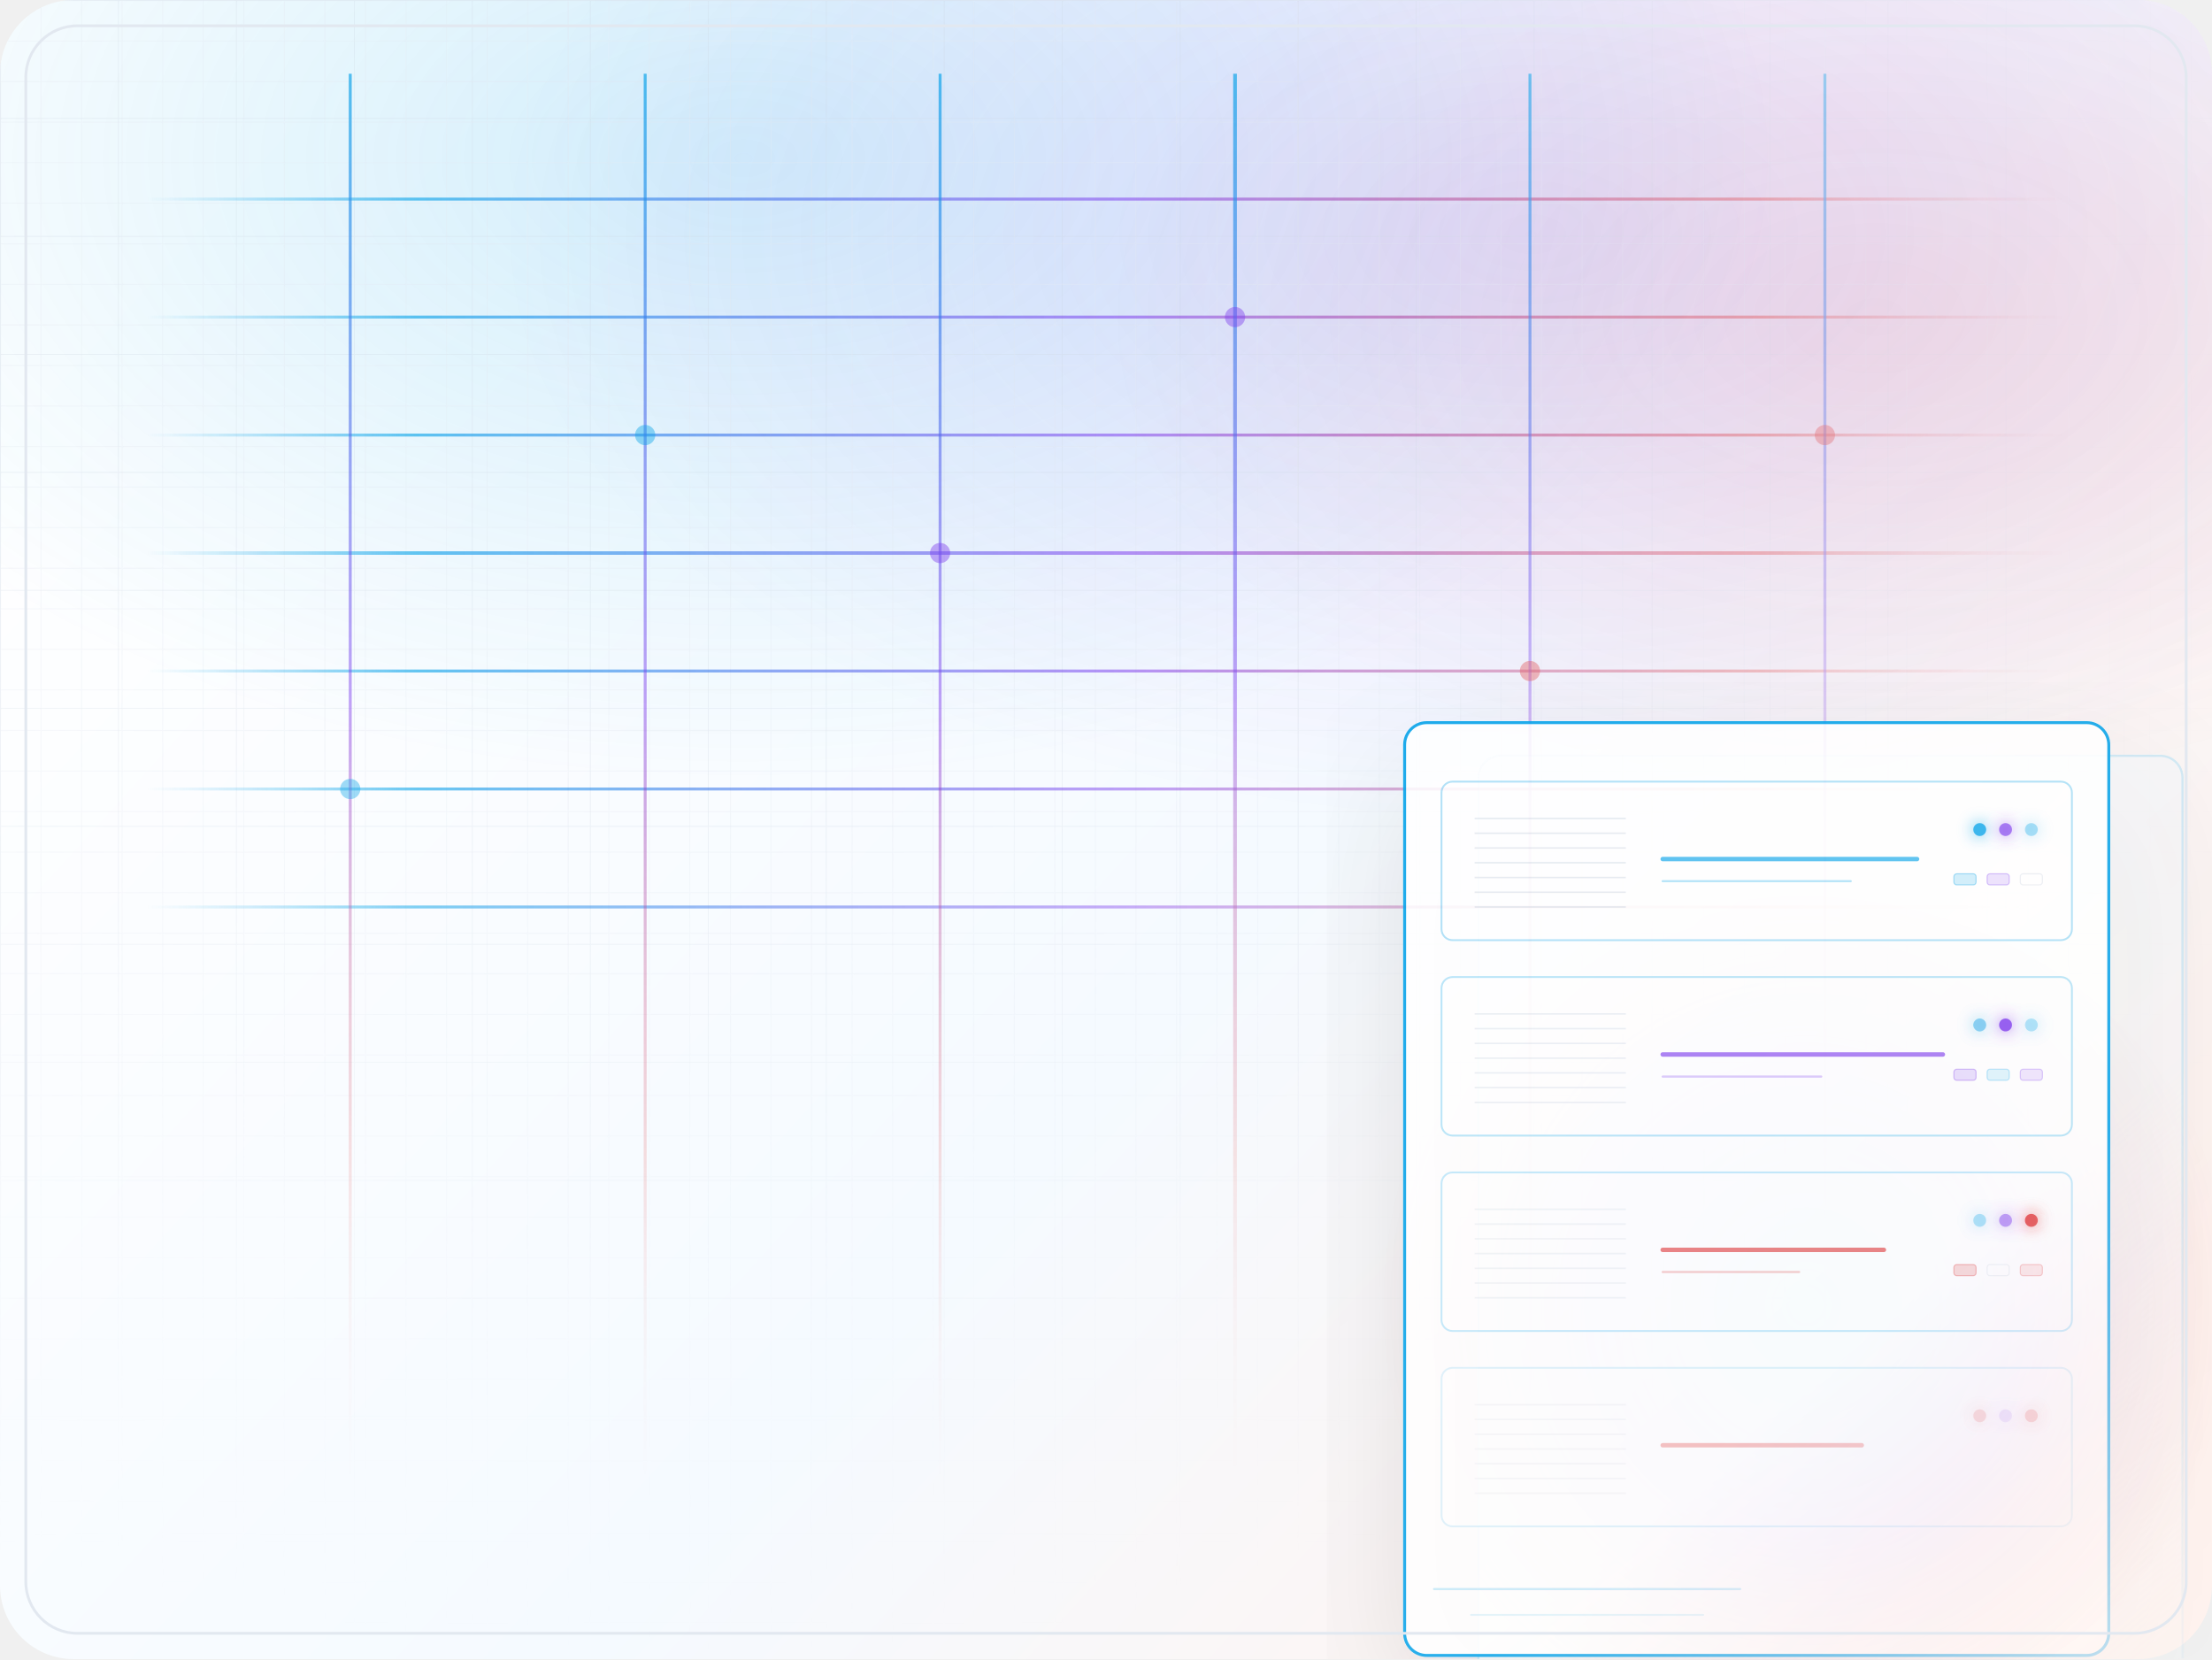
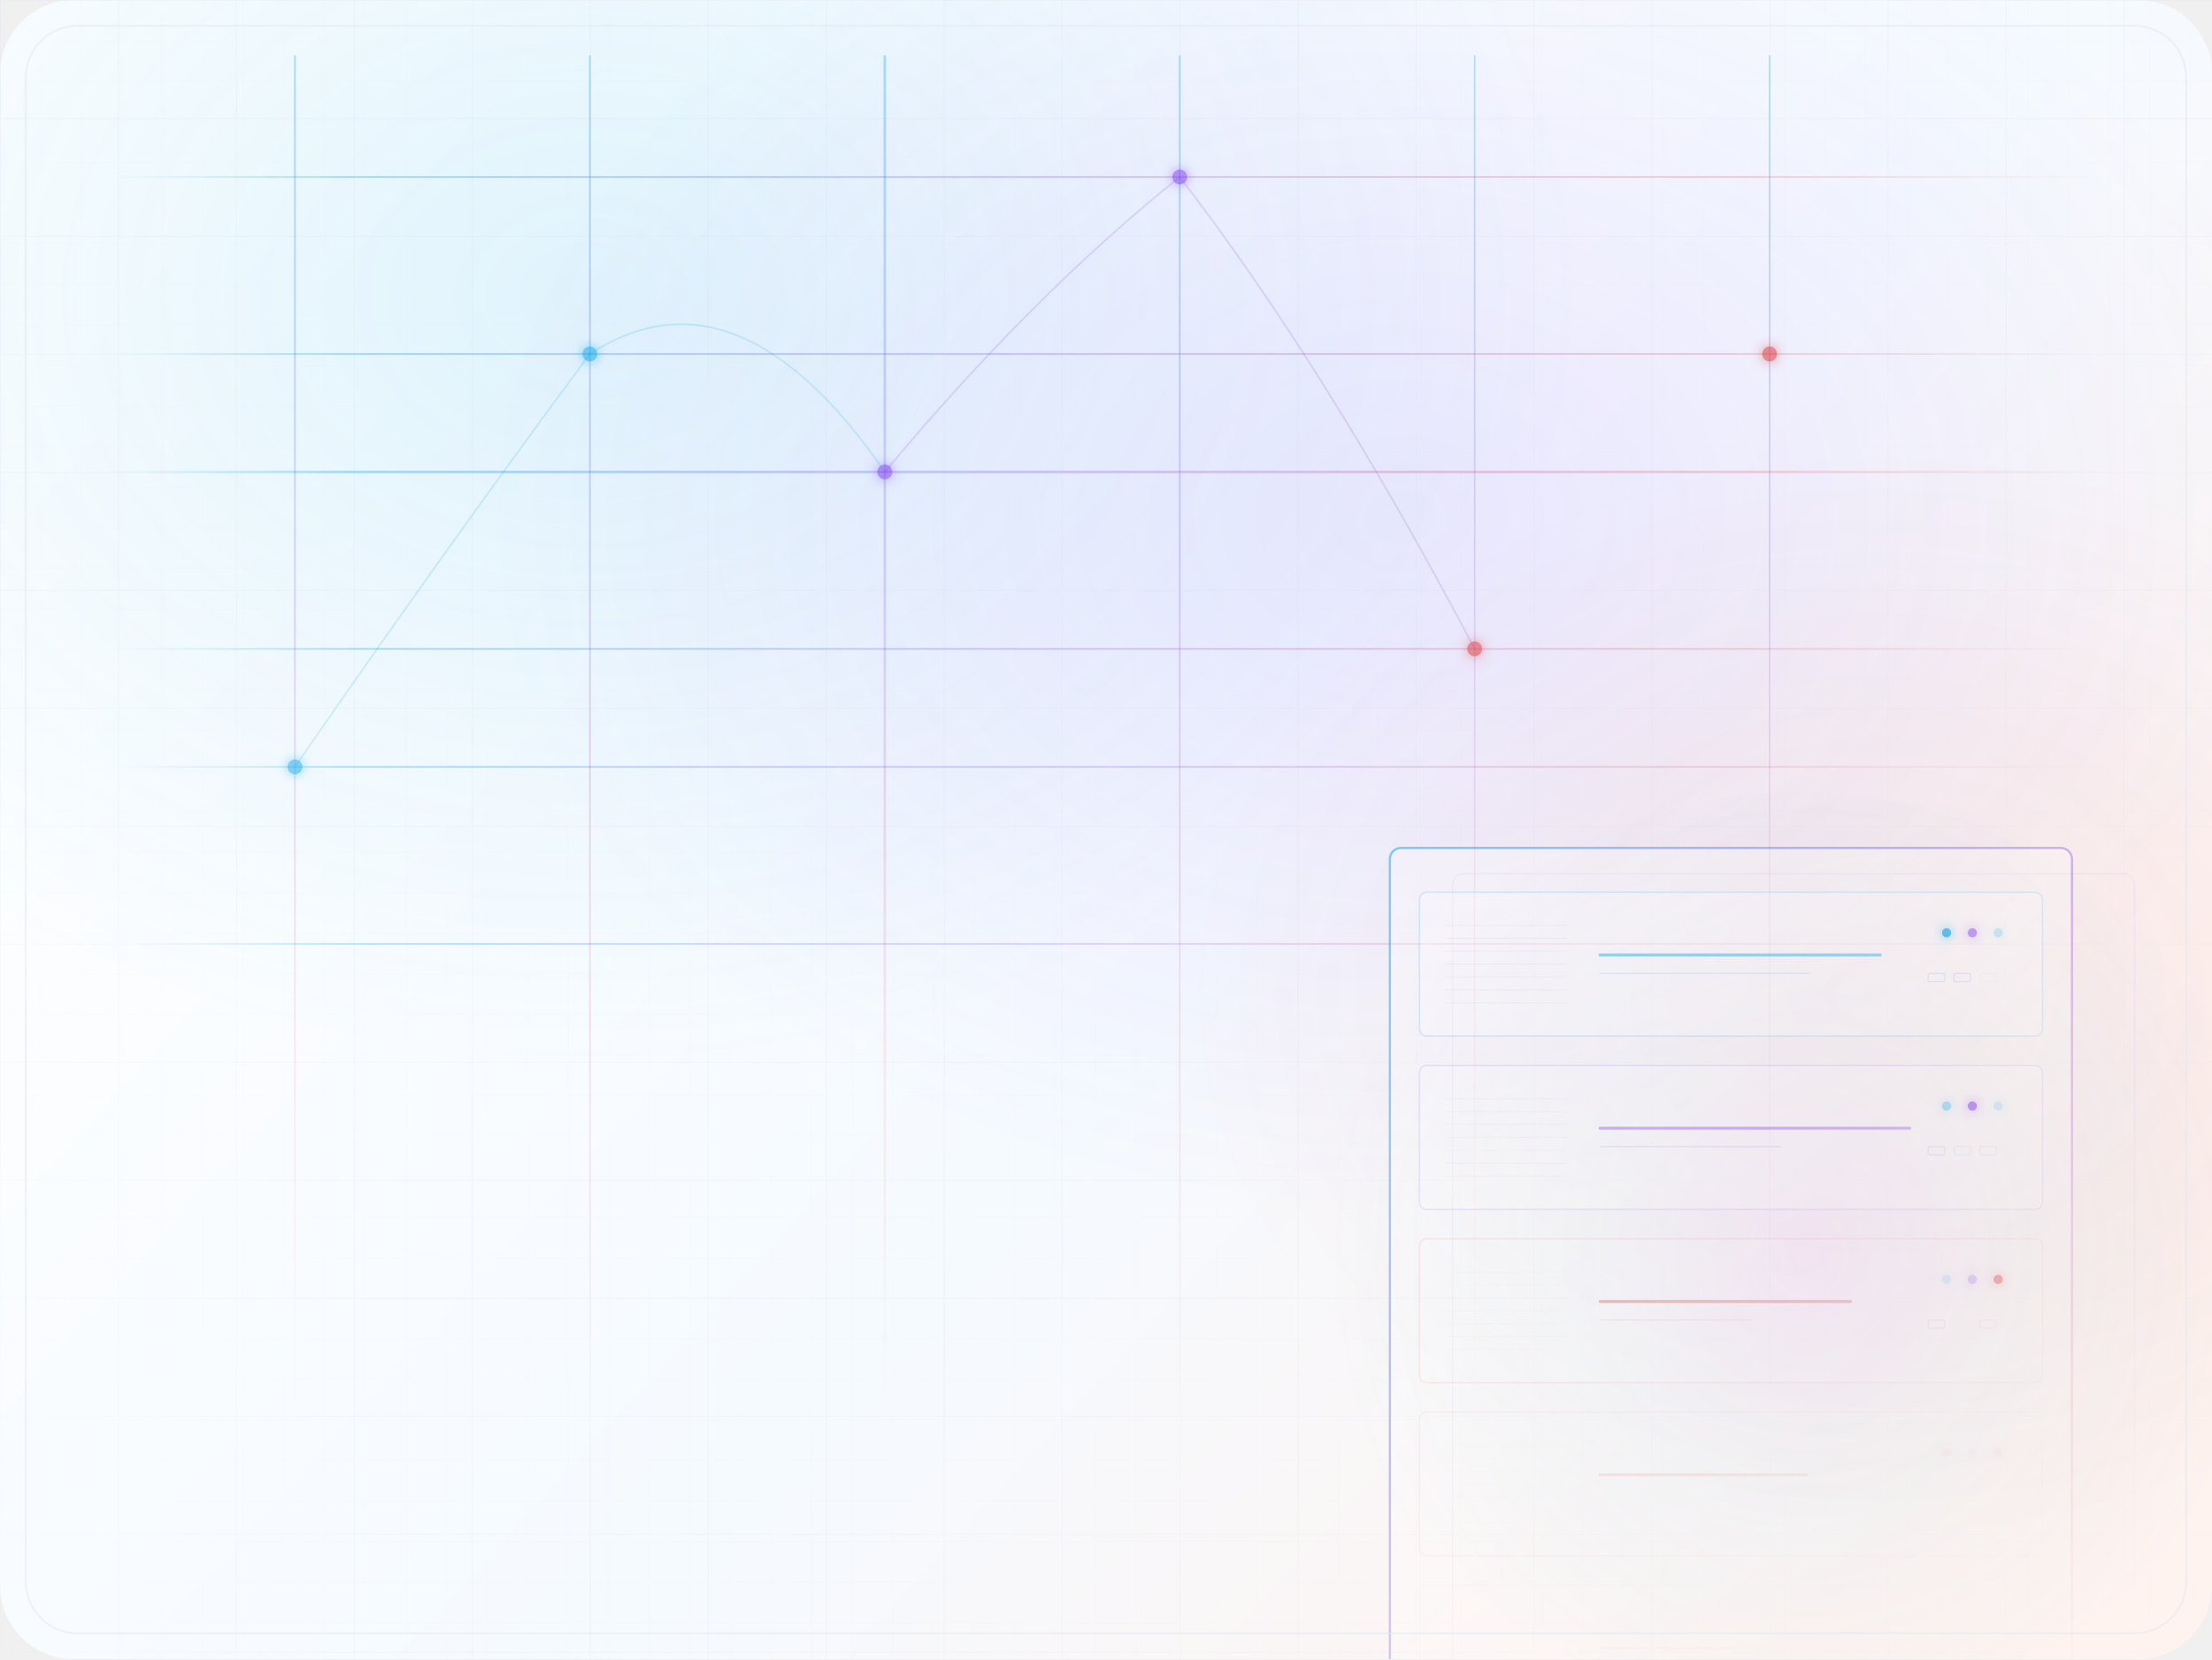
<svg xmlns="http://www.w3.org/2000/svg" width="1200" height="900" viewBox="0 0 1200 900" fill="none">
  <defs>
    <linearGradient id="bg" x1="136" y1="42" x2="1036" y2="862" gradientUnits="userSpaceOnUse">
      <stop offset="0%" stop-color="#FFFFFF" />
      <stop offset="58%" stop-color="#F5FAFF" />
      <stop offset="100%" stop-color="#FFF3EF" />
    </linearGradient>
-     <radialGradient id="cyanGlow" cx="0" cy="0" r="1" gradientUnits="userSpaceOnUse" gradientTransform="translate(404 84) rotate(90) scale(340 560)">
-       <stop offset="0%" stop-color="#0EA5E9" stop-opacity="0.18" />
+     <radialGradient id="cyanGlow" cx="0" cy="0" r="1" gradientUnits="userSpaceOnUse" gradientTransform="translate(320 160) rotate(90) scale(420 540)">
+       <stop offset="0%" stop-color="#0EA5E9" stop-opacity="0.12" />
      <stop offset="100%" stop-color="#0EA5E9" stop-opacity="0" />
    </radialGradient>
-     <radialGradient id="violetGlow" cx="0" cy="0" r="1" gradientUnits="userSpaceOnUse" gradientTransform="translate(830 128) rotate(90) scale(320 560)">
-       <stop offset="0%" stop-color="#7C3AED" stop-opacity="0.14" />
+     <radialGradient id="violetGlow" cx="0" cy="0" r="1" gradientUnits="userSpaceOnUse" gradientTransform="translate(760 280) rotate(90) scale(380 500)">
+       <stop offset="0%" stop-color="#7C3AED" stop-opacity="0.10" />
      <stop offset="100%" stop-color="#7C3AED" stop-opacity="0" />
    </radialGradient>
-     <radialGradient id="redGlow" cx="0" cy="0" r="1" gradientUnits="userSpaceOnUse" gradientTransform="translate(1018 172) rotate(90) scale(260 420)">
-       <stop offset="0%" stop-color="#DC2626" stop-opacity="0.10" />
+     <radialGradient id="redGlow" cx="0" cy="0" r="1" gradientUnits="userSpaceOnUse" gradientTransform="translate(1020 540) rotate(90) scale(300 380)">
+       <stop offset="0%" stop-color="#DC2626" stop-opacity="0.07" />
      <stop offset="100%" stop-color="#DC2626" stop-opacity="0" />
    </radialGradient>
    <pattern id="majorGrid" width="64" height="64" patternUnits="userSpaceOnUse">
-       <path d="M64 0H0V64" stroke="#CBD5E1" stroke-opacity="0.32" stroke-width="1" />
+       <path d="M64 0H0V64" stroke="#CBD5E1" stroke-opacity="0.28" stroke-width="0.8" />
    </pattern>
    <pattern id="minorGrid" width="22" height="22" patternUnits="userSpaceOnUse">
-       <path d="M22 0H0V22" stroke="#E2E8F0" stroke-opacity="0.42" stroke-width="1" />
+       <path d="M22 0H0V22" stroke="#E2E8F0" stroke-opacity="0.32" stroke-width="0.5" />
    </pattern>
-     <radialGradient id="gridFade" cx="0.32" cy="0.18" r="0.82" gradientUnits="objectBoundingBox">
-       <stop offset="0%" stop-color="#FFFFFF" />
-       <stop offset="38%" stop-color="#FFFFFF" stop-opacity="0.94" />
-       <stop offset="62%" stop-color="#FFFFFF" stop-opacity="0.55" />
-       <stop offset="80%" stop-color="#FFFFFF" stop-opacity="0.18" />
-       <stop offset="100%" stop-color="#FFFFFF" stop-opacity="0" />
-     </radialGradient>
+     <linearGradient id="gridFadeV" x1="0" y1="0" x2="0" y2="900" gradientUnits="userSpaceOnUse">
+       <stop offset="0%" stop-color="white" />
+       <stop offset="35%" stop-color="white" stop-opacity="0.85" />
+       <stop offset="55%" stop-color="white" stop-opacity="0.45" />
+       <stop offset="72%" stop-color="white" stop-opacity="0.12" />
+       <stop offset="100%" stop-color="white" stop-opacity="0" />
+     </linearGradient>
+     <linearGradient id="gridFadeH" x1="0" y1="0" x2="1200" y2="0" gradientUnits="userSpaceOnUse">
+       <stop offset="0%" stop-color="white" stop-opacity="0.2" />
+       <stop offset="18%" stop-color="white" />
+       <stop offset="60%" stop-color="white" stop-opacity="0.7" />
+       <stop offset="85%" stop-color="white" stop-opacity="0.25" />
+       <stop offset="100%" stop-color="white" stop-opacity="0.08" />
+     </linearGradient>
    <mask id="gridMask">
-       <rect x="0" y="0" width="1200" height="900" fill="url(#gridFade)" />
+       <rect x="0" y="0" width="1200" height="900" fill="url(#gridFadeV)" />
+       <rect x="0" y="0" width="1200" height="900" fill="url(#gridFadeH)" style="mix-blend-mode:multiply" />
    </mask>
-     <linearGradient id="brandH" x1="80" y1="0" x2="1120" y2="0" gradientUnits="userSpaceOnUse">
+     <linearGradient id="brandH" x1="60" y1="0" x2="1140" y2="0" gradientUnits="userSpaceOnUse">
      <stop offset="0%" stop-color="#0EA5E9" stop-opacity="0" />
-       <stop offset="14%" stop-color="#0EA5E9" stop-opacity="0.72" />
-       <stop offset="51%" stop-color="#7C3AED" stop-opacity="0.60" />
-       <stop offset="84%" stop-color="#DC2626" stop-opacity="0.54" />
+       <stop offset="12%" stop-color="#0EA5E9" stop-opacity="0.48" />
+       <stop offset="48%" stop-color="#7C3AED" stop-opacity="0.36" />
+       <stop offset="82%" stop-color="#DC2626" stop-opacity="0.28" />
      <stop offset="100%" stop-color="#DC2626" stop-opacity="0" />
    </linearGradient>
-     <linearGradient id="brandV" x1="0" y1="40" x2="0" y2="812" gradientUnits="userSpaceOnUse">
-       <stop offset="0%" stop-color="#0EA5E9" stop-opacity="0.82" />
-       <stop offset="44%" stop-color="#7C3AED" stop-opacity="0.56" />
-       <stop offset="76%" stop-color="#DC2626" stop-opacity="0.32" />
+     <linearGradient id="brandV" x1="0" y1="30" x2="0" y2="780" gradientUnits="userSpaceOnUse">
+       <stop offset="0%" stop-color="#0EA5E9" stop-opacity="0.52" />
+       <stop offset="40%" stop-color="#7C3AED" stop-opacity="0.32" />
+       <stop offset="75%" stop-color="#DC2626" stop-opacity="0.14" />
      <stop offset="100%" stop-color="#DC2626" stop-opacity="0" />
    </linearGradient>
-     <linearGradient id="serverStroke" x1="710" y1="382" x2="1158" y2="866" gradientUnits="userSpaceOnUse">
-       <stop offset="0%" stop-color="#0EA5E9" />
-       <stop offset="52%" stop-color="#7C3AED" />
-       <stop offset="100%" stop-color="#DC2626" />
-     </linearGradient>
-     <linearGradient id="serverFill" x1="706" y1="404" x2="1132" y2="844" gradientUnits="userSpaceOnUse">
-       <stop offset="0%" stop-color="#FFFFFF" stop-opacity="0.92" />
-       <stop offset="100%" stop-color="#F8FAFC" stop-opacity="0.72" />
-     </linearGradient>
-     <radialGradient id="serverHalo" cx="0" cy="0" r="1" gradientUnits="userSpaceOnUse" gradientTransform="translate(980 708) rotate(90) scale(244 232)">
-       <stop offset="0%" stop-color="#0EA5E9" stop-opacity="0.18" />
-       <stop offset="52%" stop-color="#7C3AED" stop-opacity="0.12" />
-       <stop offset="100%" stop-color="#DC2626" stop-opacity="0" />
-     </radialGradient>
-     <linearGradient id="serverMaskFill" x1="768" y1="440" x2="1158" y2="900" gradientUnits="userSpaceOnUse">
-       <stop offset="0%" stop-color="white" stop-opacity="0.92" />
-       <stop offset="62%" stop-color="white" stop-opacity="0.88" />
-       <stop offset="100%" stop-color="white" stop-opacity="0.24" />
+     <linearGradient id="rackStroke" x1="0" y1="0" x2="1" y2="1" gradientUnits="objectBoundingBox">
+       <stop offset="0%" stop-color="#0EA5E9" stop-opacity="0.55" />
+       <stop offset="50%" stop-color="#7C3AED" stop-opacity="0.45" />
+       <stop offset="100%" stop-color="#DC2626" stop-opacity="0.3" />
+     </linearGradient>
+     <radialGradient id="serverHalo" cx="0" cy="0" r="1" gradientUnits="userSpaceOnUse" gradientTransform="translate(980 680) rotate(90) scale(280 260)">
+       <stop offset="0%" stop-color="#7C3AED" stop-opacity="0.10" />
+       <stop offset="50%" stop-color="#0EA5E9" stop-opacity="0.05" />
+       <stop offset="100%" stop-color="#0EA5E9" stop-opacity="0" />
+     </radialGradient>
+     <linearGradient id="serverMaskG" x1="740" y1="420" x2="1180" y2="900" gradientUnits="userSpaceOnUse">
+       <stop offset="0%" stop-color="white" stop-opacity="0.95" />
+       <stop offset="45%" stop-color="white" stop-opacity="0.75" />
+       <stop offset="75%" stop-color="white" stop-opacity="0.3" />
+       <stop offset="100%" stop-color="white" stop-opacity="0" />
    </linearGradient>
    <mask id="serverMask">
      <rect x="0" y="0" width="1200" height="900" fill="black" />
-       <rect x="700" y="352" width="500" height="548" rx="20" fill="url(#serverMaskFill)" />
+       <rect x="690" y="380" width="520" height="520" rx="8" fill="url(#serverMaskG)" />
    </mask>
-     <filter id="softShadow" x="668" y="338" width="576" height="608" filterUnits="userSpaceOnUse" color-interpolation-filters="sRGB">
-       <feDropShadow dx="0" dy="32" stdDeviation="36" flood-color="#0F172A" flood-opacity="0.12" />
-     </filter>
-     <filter id="ledGlow" x="-300%" y="-300%" width="700%" height="700%">
-       <feGaussianBlur stdDeviation="4" result="b" />
+     <filter id="dotGlow" x="-200%" y="-200%" width="500%" height="500%">
+       <feGaussianBlur stdDeviation="3" result="b" />
      <feMerge>
        <feMergeNode in="b" />
        <feMergeNode in="SourceGraphic" />
      </feMerge>
    </filter>
+     <style>
+       .twinkle{animation:twinkle 3s ease-in-out infinite}
+       .twinkle-slow{animation:twinkle 4.8s ease-in-out infinite}
+       .twinkle-fast{animation:twinkle 2s ease-in-out infinite}
+       .twinkle-drift{animation:twinkle 6.5s ease-in-out infinite}
+       .pulse-city{animation:twinkle 3.6s ease-in-out infinite}
+       .pulse-city-alt{animation:twinkle 5.2s ease-in-out infinite}
+       @keyframes twinkle{0%,100%{opacity:1}50%{opacity:.25}}
+     </style>
  </defs>
  <rect width="1200" height="900" rx="40" fill="url(#bg)" />
  <rect width="1200" height="900" rx="40" fill="url(#cyanGlow)" />
  <rect width="1200" height="900" rx="40" fill="url(#violetGlow)" />
  <rect width="1200" height="900" rx="40" fill="url(#redGlow)" />
  <g mask="url(#gridMask)">
-     <rect width="1200" height="900" rx="40" fill="url(#majorGrid)" opacity="0.92" />
-     <rect width="1200" height="900" rx="40" fill="url(#minorGrid)" opacity="0.8" />
-     <g opacity="0.92">
-       <path d="M80 108H1120" stroke="url(#brandH)" stroke-width="1.6" />
-       <path d="M80 172H1120" stroke="url(#brandH)" stroke-width="1.6" />
-       <path d="M80 236H1120" stroke="url(#brandH)" stroke-width="1.6" />
-       <path d="M80 300H1120" stroke="url(#brandH)" stroke-width="1.9" />
-       <path d="M80 364H1120" stroke="url(#brandH)" stroke-width="1.6" />
-       <path d="M80 428H1120" stroke="url(#brandH)" stroke-width="1.6" />
-       <path d="M80 492H1120" stroke="url(#brandH)" stroke-width="1.6" />
-     </g>
-     <g opacity="0.88">
-       <path d="M190 40V812" stroke="url(#brandV)" stroke-width="1.6" />
-       <path d="M350 40V812" stroke="url(#brandV)" stroke-width="1.6" />
-       <path d="M510 40V812" stroke="url(#brandV)" stroke-width="1.6" />
-       <path d="M670 40V812" stroke="url(#brandV)" stroke-width="2" />
-       <path d="M830 40V812" stroke="url(#brandV)" stroke-width="1.6" />
-       <path d="M990 40V812" stroke="url(#brandV)" stroke-width="1.6" />
-     </g>
-     <g opacity="0.44">
-       <circle cx="350" cy="236" r="5.5" fill="#0EA5E9" />
-       <circle cx="510" cy="300" r="5.5" fill="#7C3AED" />
-       <circle cx="670" cy="172" r="5.5" fill="#7C3AED" />
-       <circle cx="830" cy="364" r="5.5" fill="#DC2626" />
-       <circle cx="190" cy="428" r="5.5" fill="#0EA5E9" />
-       <circle cx="990" cy="236" r="5.5" fill="#DC2626" />
+     <rect width="1200" height="900" fill="url(#majorGrid)" opacity="0.75" />
+     <rect width="1200" height="900" fill="url(#minorGrid)" opacity="0.55" />
+     <g opacity="0.65">
+       <path d="M60 96H1140" stroke="url(#brandH)" stroke-width="1.0" />
+       <path d="M60 192H1140" stroke="url(#brandH)" stroke-width="1.0" />
+       <path d="M60 256H1140" stroke="url(#brandH)" stroke-width="1.4" />
+       <path d="M60 352H1140" stroke="url(#brandH)" stroke-width="1.0" />
+       <path d="M60 416H1140" stroke="url(#brandH)" stroke-width="1.0" />
+       <path d="M60 512H1140" stroke="url(#brandH)" stroke-width="0.8" />
+     </g>
+     <g opacity="0.6">
+       <path d="M160 30V760" stroke="url(#brandV)" stroke-width="1.0" />
+       <path d="M320 30V760" stroke="url(#brandV)" stroke-width="1.0" />
+       <path d="M480 30V760" stroke="url(#brandV)" stroke-width="1.4" />
+       <path d="M640 30V760" stroke="url(#brandV)" stroke-width="1.0" />
+       <path d="M800 30V760" stroke="url(#brandV)" stroke-width="0.8" />
+       <path d="M960 30V760" stroke="url(#brandV)" stroke-width="0.8" />
+     </g>
+     <g filter="url(#dotGlow)" opacity="0.55">
+       <circle cx="320" cy="192" r="4" fill="#0EA5E9" class="pulse-city" />
+       <circle cx="480" cy="256" r="4" fill="#7C3AED" class="pulse-city-alt" />
+       <circle cx="640" cy="96" r="4" fill="#7C3AED" class="twinkle-drift" />
+       <circle cx="800" cy="352" r="4" fill="#DC2626" class="pulse-city" />
+       <circle cx="160" cy="416" r="4" fill="#0EA5E9" class="twinkle-slow" />
+       <circle cx="960" cy="192" r="4" fill="#DC2626" class="pulse-city-alt" />
+     </g>
+     <g opacity="0.16" fill="none" stroke-width="1" stroke-linecap="round">
+       <path d="M320 192 Q400 140 480 256" stroke="#0EA5E9" />
+       <path d="M480 256 Q560 160 640 96" stroke="#7C3AED" />
+       <path d="M640 96 Q720 200 800 352" stroke="#7C3AED" />
+       <path d="M160 416 Q240 300 320 192" stroke="#0EA5E9" />
    </g>
  </g>
-   <ellipse cx="978" cy="712" rx="238" ry="226" fill="url(#serverHalo)" />
-   <g filter="url(#softShadow)" mask="url(#serverMask)">
-     <g transform="translate(744 392)">
-       <rect x="58" y="18" width="382" height="506" rx="12" fill="#F1F5F9" fill-opacity="0.5" stroke="url(#serverStroke)" stroke-opacity="0.18" stroke-width="1.2" />
-       <rect x="18" y="0" width="382" height="506" rx="12" fill="url(#serverFill)" stroke="url(#serverStroke)" stroke-width="1.6" />
-       <rect x="38" y="32" width="342" height="86" rx="6" fill="white" fill-opacity="0.44" stroke="url(#serverStroke)" stroke-opacity="0.34" stroke-width="1.0" />
-       <g stroke="#CBD5E1" stroke-opacity="0.5" stroke-width="0.8">
-         <path d="M56 52H138" />
-         <path d="M56 60H138" />
-         <path d="M56 68H138" />
-         <path d="M56 76H138" />
-         <path d="M56 84H138" />
-         <path d="M56 92H138" />
-         <path d="M56 100H138" />
-       </g>
-       <path d="M158 74H296" stroke="#0EA5E9" stroke-opacity="0.72" stroke-width="2.4" stroke-linecap="round" />
-       <path d="M158 86H260" stroke="#0EA5E9" stroke-opacity="0.32" stroke-width="1.2" stroke-linecap="round" />
-       <g filter="url(#ledGlow)">
-         <circle cx="330" cy="58" r="3.5" fill="#0EA5E9" fill-opacity="0.85" />
-         <circle cx="344" cy="58" r="3.5" fill="#7C3AED" fill-opacity="0.7" />
-         <circle cx="358" cy="58" r="3.5" fill="#0EA5E9" fill-opacity="0.35" />
-       </g>
-       <rect x="316" y="82" width="12" height="6" rx="1.5" fill="#0EA5E9" fill-opacity="0.2" stroke="#0EA5E9" stroke-opacity="0.38" stroke-width="0.6" />
-       <rect x="334" y="82" width="12" height="6" rx="1.5" fill="#7C3AED" fill-opacity="0.16" stroke="#7C3AED" stroke-opacity="0.32" stroke-width="0.6" />
-       <rect x="352" y="82" width="12" height="6" rx="1.5" fill="none" stroke="#CBD5E1" stroke-opacity="0.4" stroke-width="0.6" />
-       <rect x="38" y="138" width="342" height="86" rx="6" fill="white" fill-opacity="0.36" stroke="url(#serverStroke)" stroke-opacity="0.30" stroke-width="1.0" />
-       <g stroke="#CBD5E1" stroke-opacity="0.4" stroke-width="0.8">
-         <path d="M56 158H138" />
-         <path d="M56 166H138" />
-         <path d="M56 174H138" />
-         <path d="M56 182H138" />
-         <path d="M56 190H138" />
-         <path d="M56 198H138" />
-         <path d="M56 206H138" />
-       </g>
-       <path d="M158 180H310" stroke="#7C3AED" stroke-opacity="0.68" stroke-width="2.4" stroke-linecap="round" />
-       <path d="M158 192H244" stroke="#7C3AED" stroke-opacity="0.28" stroke-width="1.2" stroke-linecap="round" />
-       <g filter="url(#ledGlow)">
-         <circle cx="330" cy="164" r="3.5" fill="#0EA5E9" fill-opacity="0.5" />
-         <circle cx="344" cy="164" r="3.5" fill="#7C3AED" fill-opacity="0.85" />
-         <circle cx="358" cy="164" r="3.5" fill="#0EA5E9" fill-opacity="0.3" />
-       </g>
-       <rect x="316" y="188" width="12" height="6" rx="1.5" fill="#7C3AED" fill-opacity="0.18" stroke="#7C3AED" stroke-opacity="0.34" stroke-width="0.6" />
-       <rect x="334" y="188" width="12" height="6" rx="1.5" fill="#0EA5E9" fill-opacity="0.14" stroke="#0EA5E9" stroke-opacity="0.28" stroke-width="0.6" />
-       <rect x="352" y="188" width="12" height="6" rx="1.5" fill="#7C3AED" fill-opacity="0.14" stroke="#7C3AED" stroke-opacity="0.28" stroke-width="0.6" />
-       <rect x="38" y="244" width="342" height="86" rx="6" fill="white" fill-opacity="0.28" stroke="url(#serverStroke)" stroke-opacity="0.26" stroke-width="1.0" />
-       <g stroke="#CBD5E1" stroke-opacity="0.3" stroke-width="0.8">
-         <path d="M56 264H138" />
-         <path d="M56 272H138" />
-         <path d="M56 280H138" />
-         <path d="M56 288H138" />
-         <path d="M56 296H138" />
-         <path d="M56 304H138" />
-         <path d="M56 312H138" />
-       </g>
-       <path d="M158 286H278" stroke="#DC2626" stroke-opacity="0.62" stroke-width="2.4" stroke-linecap="round" />
-       <path d="M158 298H232" stroke="#DC2626" stroke-opacity="0.24" stroke-width="1.2" stroke-linecap="round" />
-       <g filter="url(#ledGlow)">
-         <circle cx="330" cy="270" r="3.5" fill="#0EA5E9" fill-opacity="0.3" />
-         <circle cx="344" cy="270" r="3.5" fill="#7C3AED" fill-opacity="0.5" />
-         <circle cx="358" cy="270" r="3.5" fill="#DC2626" fill-opacity="0.8" />
-       </g>
-       <rect x="316" y="294" width="12" height="6" rx="1.5" fill="#DC2626" fill-opacity="0.18" stroke="#DC2626" stroke-opacity="0.32" stroke-width="0.6" />
-       <rect x="334" y="294" width="12" height="6" rx="1.5" fill="none" stroke="#CBD5E1" stroke-opacity="0.32" stroke-width="0.6" />
-       <rect x="352" y="294" width="12" height="6" rx="1.5" fill="#DC2626" fill-opacity="0.12" stroke="#DC2626" stroke-opacity="0.24" stroke-width="0.6" />
-       <rect x="38" y="350" width="342" height="86" rx="6" fill="white" fill-opacity="0.16" stroke="url(#serverStroke)" stroke-opacity="0.14" stroke-width="1.0" />
-       <g stroke="#CBD5E1" stroke-opacity="0.18" stroke-width="0.8">
-         <path d="M56 370H138" />
-         <path d="M56 378H138" />
-         <path d="M56 386H138" />
-         <path d="M56 394H138" />
-         <path d="M56 402H138" />
-         <path d="M56 410H138" />
-         <path d="M56 418H138" />
-       </g>
-       <path d="M158 392H266" stroke="#DC2626" stroke-opacity="0.30" stroke-width="2.4" stroke-linecap="round" />
-       <g filter="url(#ledGlow)" opacity="0.45">
-         <circle cx="330" cy="376" r="3.5" fill="#DC2626" fill-opacity="0.4" />
-         <circle cx="344" cy="376" r="3.5" fill="#7C3AED" fill-opacity="0.3" />
-         <circle cx="358" cy="376" r="3.5" fill="#DC2626" fill-opacity="0.5" />
-       </g>
-       <path d="M34 470H200" stroke="url(#serverStroke)" stroke-opacity="0.22" stroke-width="1.2" stroke-linecap="round" />
-       <path d="M54 484H180" stroke="url(#serverStroke)" stroke-opacity="0.12" stroke-width="1.0" stroke-linecap="round" />
+   <ellipse cx="976" cy="680" rx="260" ry="250" fill="url(#serverHalo)" />
+   <g mask="url(#serverMask)">
+     <g transform="translate(740 460)">
+       <rect x="48" y="14" width="370" height="500" rx="6" fill="none" stroke="#7C3AED" stroke-opacity="0.08" stroke-width="0.8" />
+       <rect x="14" y="0" width="370" height="500" rx="6" fill="white" fill-opacity="0.3" stroke="url(#rackStroke)" stroke-width="1.2" />
+       <rect x="30" y="24" width="338" height="78" rx="4" fill="white" fill-opacity="0.22" stroke="#0EA5E9" stroke-opacity="0.18" stroke-width="0.8" />
+       <g stroke="#CBD5E1" stroke-opacity="0.3" stroke-width="0.5">
+         <path d="M44 42H110" />
+         <path d="M44 49H110" />
+         <path d="M44 56H110" />
+         <path d="M44 63H110" />
+         <path d="M44 70H110" />
+         <path d="M44 77H110" />
+         <path d="M44 84H110" />
+       </g>
+       <path d="M128 58H280" stroke="#0EA5E9" stroke-opacity="0.5" stroke-width="1.6" stroke-linecap="round" />
+       <path d="M128 68H242" stroke="#0EA5E9" stroke-opacity="0.16" stroke-width="0.8" stroke-linecap="round" />
+       <g filter="url(#dotGlow)">
+         <circle cx="316" cy="46" r="2.5" fill="#0EA5E9" fill-opacity="0.8" class="twinkle-fast" />
+         <circle cx="330" cy="46" r="2.5" fill="#7C3AED" fill-opacity="0.55" />
+         <circle cx="344" cy="46" r="2.5" fill="#0EA5E9" fill-opacity="0.2" />
+       </g>
+       <rect x="306" y="68" width="9" height="4.5" rx="1" fill="none" stroke="#0EA5E9" stroke-opacity="0.25" stroke-width="0.5" />
+       <rect x="320" y="68" width="9" height="4.5" rx="1" fill="none" stroke="#7C3AED" stroke-opacity="0.2" stroke-width="0.5" />
+       <rect x="334" y="68" width="9" height="4.5" rx="1" fill="none" stroke="#CBD5E1" stroke-opacity="0.18" stroke-width="0.5" />
+       <rect x="30" y="118" width="338" height="78" rx="4" fill="white" fill-opacity="0.16" stroke="#7C3AED" stroke-opacity="0.14" stroke-width="0.8" />
+       <g stroke="#CBD5E1" stroke-opacity="0.22" stroke-width="0.5">
+         <path d="M44 136H110" />
+         <path d="M44 143H110" />
+         <path d="M44 150H110" />
+         <path d="M44 157H110" />
+         <path d="M44 164H110" />
+         <path d="M44 171H110" />
+         <path d="M44 178H110" />
+       </g>
+       <path d="M128 152H296" stroke="#7C3AED" stroke-opacity="0.45" stroke-width="1.6" stroke-linecap="round" />
+       <path d="M128 162H226" stroke="#7C3AED" stroke-opacity="0.12" stroke-width="0.8" stroke-linecap="round" />
+       <g filter="url(#dotGlow)">
+         <circle cx="316" cy="140" r="2.5" fill="#0EA5E9" fill-opacity="0.4" />
+         <circle cx="330" cy="140" r="2.5" fill="#7C3AED" fill-opacity="0.75" class="twinkle" />
+         <circle cx="344" cy="140" r="2.5" fill="#0EA5E9" fill-opacity="0.18" />
+       </g>
+       <rect x="306" y="162" width="9" height="4.5" rx="1" fill="none" stroke="#7C3AED" stroke-opacity="0.2" stroke-width="0.5" />
+       <rect x="320" y="162" width="9" height="4.5" rx="1" fill="none" stroke="#0EA5E9" stroke-opacity="0.16" stroke-width="0.5" />
+       <rect x="334" y="162" width="9" height="4.5" rx="1" fill="none" stroke="#7C3AED" stroke-opacity="0.14" stroke-width="0.5" />
+       <rect x="30" y="212" width="338" height="78" rx="4" fill="white" fill-opacity="0.1" stroke="#DC2626" stroke-opacity="0.1" stroke-width="0.8" />
+       <g stroke="#CBD5E1" stroke-opacity="0.16" stroke-width="0.5">
+         <path d="M44 230H110" />
+         <path d="M44 237H110" />
+         <path d="M44 244H110" />
+         <path d="M44 251H110" />
+         <path d="M44 258H110" />
+         <path d="M44 265H110" />
+         <path d="M44 272H110" />
+       </g>
+       <path d="M128 246H264" stroke="#DC2626" stroke-opacity="0.38" stroke-width="1.6" stroke-linecap="round" />
+       <path d="M128 256H210" stroke="#DC2626" stroke-opacity="0.1" stroke-width="0.8" stroke-linecap="round" />
+       <g filter="url(#dotGlow)">
+         <circle cx="316" cy="234" r="2.5" fill="#0EA5E9" fill-opacity="0.18" />
+         <circle cx="330" cy="234" r="2.5" fill="#7C3AED" fill-opacity="0.35" />
+         <circle cx="344" cy="234" r="2.5" fill="#DC2626" fill-opacity="0.7" class="twinkle-slow" />
+       </g>
+       <rect x="306" y="256" width="9" height="4.5" rx="1" fill="none" stroke="#DC2626" stroke-opacity="0.18" stroke-width="0.5" />
+       <rect x="320" y="256" width="9" height="4.5" rx="1" fill="none" stroke="#CBD5E1" stroke-opacity="0.12" stroke-width="0.5" />
+       <rect x="334" y="256" width="9" height="4.5" rx="1" fill="none" stroke="#DC2626" stroke-opacity="0.12" stroke-width="0.5" />
+       <rect x="30" y="306" width="338" height="78" rx="4" fill="white" fill-opacity="0.05" stroke="#DC2626" stroke-opacity="0.06" stroke-width="0.8" />
+       <g stroke="#CBD5E1" stroke-opacity="0.08" stroke-width="0.5">
+         <path d="M44 324H110" />
+         <path d="M44 331H110" />
+         <path d="M44 338H110" />
+         <path d="M44 345H110" />
+         <path d="M44 352H110" />
+         <path d="M44 359H110" />
+         <path d="M44 366H110" />
+       </g>
+       <path d="M128 340H240" stroke="#DC2626" stroke-opacity="0.16" stroke-width="1.6" stroke-linecap="round" />
+       <g filter="url(#dotGlow)" opacity="0.3">
+         <circle cx="316" cy="328" r="2.5" fill="#DC2626" fill-opacity="0.25" />
+         <circle cx="330" cy="328" r="2.5" fill="#7C3AED" fill-opacity="0.18" />
+         <circle cx="344" cy="328" r="2.5" fill="#DC2626" fill-opacity="0.35" />
+       </g>
+       <rect x="30" y="400" width="338" height="78" rx="4" fill="none" stroke="#DC2626" stroke-opacity="0.03" stroke-width="0.6" />
+       <path d="M128 434H200" stroke="#DC2626" stroke-opacity="0.06" stroke-width="1.2" stroke-linecap="round" />
+       <path d="M30 488H180" stroke="url(#rackStroke)" stroke-opacity="0.12" stroke-width="0.8" stroke-linecap="round" />
    </g>
  </g>
-   <rect x="14" y="14" width="1172" height="872" rx="28" stroke="#E2E8F0" stroke-width="1.5" />
+   <rect x="14" y="14" width="1172" height="872" rx="28" stroke="#E2E8F0" stroke-opacity="0.5" stroke-width="1" />
</svg>
